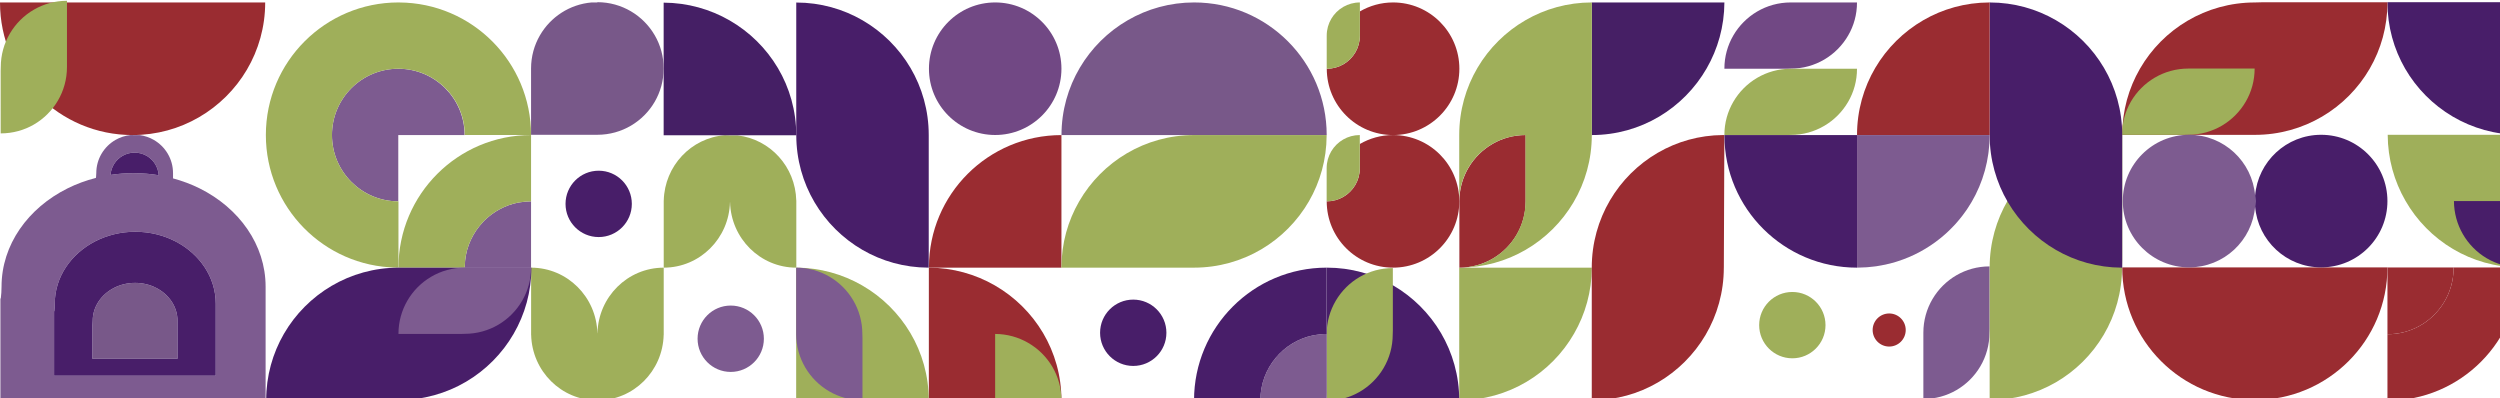
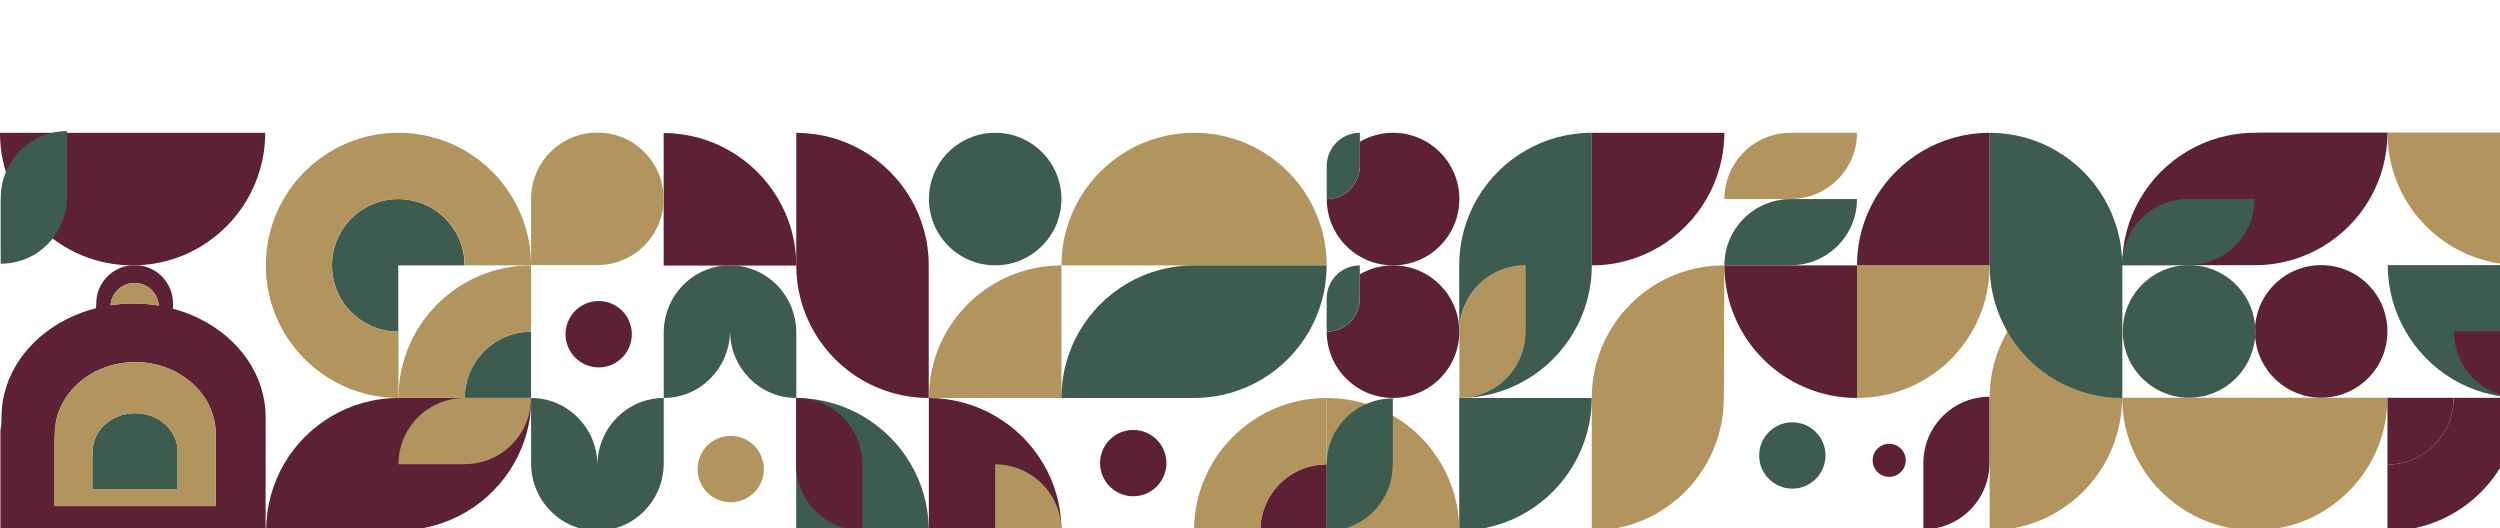
- <svg xmlns="http://www.w3.org/2000/svg" version="1.1" id="Capa_1" x="0px" y="0px" width="612px" height="97.333px" viewBox="0 0 612 97.333" enable-background="new 0 0 612 97.333" xml:space="preserve">
+ <svg xmlns="http://www.w3.org/2000/svg" version="1.1" id="Capa_1" x="0px" y="0px" width="612px" height="129.237px" viewBox="0 0 612 129.237" enable-background="new 0 0 612 129.237" xml:space="preserve">
  <g>
-     <path fill="#7D5B90" d="M170.767,82.921c0,4.485,3.631,8.126,8.113,8.126s8.117-3.641,8.117-8.126c0-4.483-3.635-8.12-8.117-8.12   S170.767,78.438,170.767,82.921" />
-     <path fill="#9FAF5A" d="M162.458,65.523h-0.013c-8.811,0.02-15.97,7.152-16.187,16.037h-0.011v0.013l-0.011-0.013   c-0.218-8.885-7.375-16.018-16.187-16.037h-0.013h-0.02v16.453h0.01c0.221,8.883,7.375,16.02,16.188,16.039h0.011h0.021l0-0.122   v0.122h0.019h0.013c8.811-0.02,15.969-7.156,16.189-16.039h0.01V65.523H162.458z" />
-     <path fill="#9FAF5A" d="M194.938,49.066h-0.012c-0.204-8.26-6.409-14.998-14.364-15.919h-1.856c-0.419,0-0.835-0.021-1.249-0.052   c-8.242,0.641-14.759,7.503-14.968,15.971h-0.01v16.456h0.019h0.012c8.812-0.019,15.966-7.154,16.187-16.038h0.009h0.012   c0.221,8.884,7.375,16.02,16.188,16.038h0.008h0.024V49.066z" />
-     <path fill="#481E69" d="M154.672,49.911c0-4.487-3.632-8.122-8.115-8.122c-4.48,0-8.115,3.635-8.115,8.122   c0,4.485,3.635,8.122,8.115,8.122C151.041,58.033,154.672,54.396,154.672,49.911" />
+     <path fill="#B2945E" d="M170.767,114.825c0,4.485,3.631,8.126,8.113,8.126s8.117-3.641,8.117-8.126c0-4.483-3.635-8.12-8.117-8.12   S170.767,110.342,170.767,114.825" />
+     <path fill="#3D5C4F" d="M162.458,97.428h-0.013c-8.811,0.02-15.97,7.152-16.187,16.037h-0.011v0.013l-0.011-0.013   c-0.218-8.885-7.375-16.018-16.187-16.037h-0.013h-0.02v16.453h0.01c0.221,8.883,7.375,16.02,16.188,16.039h0.011h0.021l0-0.122   v0.122h0.019h0.013c8.811-0.02,15.969-7.156,16.189-16.039h0.01V97.428H162.458z" />
+     <path fill="#3D5C4F" d="M194.938,80.971h-0.012c-0.204-8.26-6.409-14.998-14.364-15.919h-1.856c-0.419,0-0.835-0.021-1.249-0.052   c-8.242,0.641-14.759,7.503-14.968,15.971h-0.01v16.456h0.019h0.012c8.812-0.019,15.966-7.154,16.187-16.038h0.009h0.012   c0.221,8.884,7.375,16.02,16.188,16.038h0.008h0.024V80.971z" />
+     <path fill="#5C2134" d="M154.672,81.815c0-4.487-3.632-8.122-8.115-8.122c-4.48,0-8.115,3.635-8.115,8.122   c0,4.485,3.635,8.122,8.115,8.122C151.041,89.938,154.672,86.301,154.672,81.815" />
  </g>
  <g>
-     <path fill="#7D5B90" d="M97.5,49.287v-0.002V33.061V33.06h16.229c0-8.96-7.264-16.224-16.22-16.229   c-0.003,0-0.006-0.002-0.01-0.002l0,0c-8.963,0-16.229,7.265-16.23,16.228v0.003v0.001C81.271,42.022,88.537,49.287,97.5,49.287" />
-     <path fill="#7D5B90" d="M127.436,49.51c-0.235,0.037-0.475,0.061-0.705,0.107c-3.082,0.633-5.841,2.145-8.019,4.254   c-0.06,0.059-0.126,0.111-0.186,0.17c-0.092,0.092-0.173,0.195-0.263,0.289c-2.417,2.536-4.033,5.846-4.407,9.529   c-0.012,0.121-0.008,0.243-0.019,0.365c-0.034,0.428-0.065,0.857-0.065,1.294h16.229V49.287   C129.126,49.287,128.273,49.377,127.436,49.51" />
-     <path fill="#9FAF5A" d="M96.919,65.502c0.208,0.004,0.414,0.017,0.624,0.017v-0.001V65.46V49.287c-0.014,0-0.028-0.002-0.042-0.002   v0.002c-8.964,0-16.229-7.265-16.229-16.227v-0.003v-0.001c0.001-8.963,7.266-16.228,16.229-16.228l0,0   c0.002,0,0.007,0.002,0.01,0.002c0.011,0,0.021-0.002,0.032-0.002c8.962,0,16.23,7.265,16.23,16.228h16.229   c0-17.859-14.43-32.346-32.264-32.451C97.674,0.604,97.609,0.6,97.545,0.6h-0.002c-17.93,0-32.461,14.533-32.461,32.458   C65.082,50.775,79.278,65.168,96.919,65.502" />
-     <path fill="#9FAF5A" d="M113.773,65.518c0-0.438,0.03-0.866,0.065-1.293c0.01-0.122,0.007-0.244,0.019-0.366   c0.375-3.683,1.989-6.992,4.407-9.53c0.09-0.094,0.17-0.195,0.263-0.287c0.061-0.061,0.126-0.111,0.187-0.17   c2.175-2.11,4.934-3.621,8.018-4.252c0.229-0.05,0.469-0.072,0.704-0.109c0.837-0.134,1.689-0.223,2.567-0.223V33.06   c-17.908,0-32.427,14.499-32.459,32.401c0,0.018,0,0.037,0,0.057h1.581H113.773z" />
+     <path fill="#3D5C4F" d="M97.5,81.191v-0.002V64.965v-0.001h16.229c0-8.96-7.264-16.224-16.22-16.229   c-0.003,0-0.006-0.002-0.01-0.002l0,0c-8.963,0-16.229,7.265-16.23,16.228v0.003v0.001C81.271,73.927,88.537,81.191,97.5,81.191" />
+     <path fill="#3D5C4F" d="M127.436,81.414c-0.235,0.037-0.475,0.061-0.705,0.107c-3.082,0.633-5.841,2.145-8.019,4.254   c-0.06,0.059-0.126,0.111-0.186,0.17c-0.092,0.092-0.173,0.195-0.263,0.289c-2.417,2.536-4.033,5.846-4.407,9.529   c-0.012,0.121-0.008,0.243-0.019,0.365c-0.034,0.428-0.065,0.857-0.065,1.294h16.229V81.191   C129.126,81.191,128.273,81.281,127.436,81.414" />
+     <path fill="#B2945E" d="M96.919,97.406c0.208,0.004,0.414,0.017,0.624,0.017v-0.001v-0.058V81.191   c-0.014,0-0.028-0.002-0.042-0.002v0.002c-8.964,0-16.229-7.265-16.229-16.227v-0.003v-0.001   c0.001-8.963,7.266-16.228,16.229-16.228l0,0c0.002,0,0.007,0.002,0.01,0.002c0.011,0,0.021-0.002,0.032-0.002   c8.962,0,16.23,7.265,16.23,16.228h16.229c0-17.859-14.43-32.346-32.264-32.451c-0.064-0.002-0.129-0.006-0.194-0.006h-0.002   c-17.93,0-32.461,14.533-32.461,32.458C65.082,82.68,79.278,97.072,96.919,97.406" />
+     <path fill="#B2945E" d="M113.773,97.422c0-0.438,0.03-0.866,0.065-1.293c0.01-0.122,0.007-0.244,0.019-0.366   c0.375-3.683,1.989-6.992,4.407-9.53c0.09-0.094,0.17-0.195,0.263-0.287c0.061-0.061,0.126-0.111,0.187-0.17   c2.175-2.11,4.934-3.621,8.018-4.252c0.229-0.05,0.469-0.072,0.704-0.109c0.837-0.134,1.689-0.223,2.567-0.223V64.964   c-17.908,0-32.427,14.499-32.459,32.401c0,0.018,0,0.037,0,0.057h1.581H113.773z" />
  </g>
-   <path fill="#481E69" d="M97.62,65.52h32.463c0,5.896-1.581,11.438-4.346,16.197C120.128,91.41,109.639,97.92,97.62,97.92  c-0.627,0-1.25,0.022-1.873,0.061H65.163V97.92c0-5.901,1.579-11.432,4.342-16.203C75.12,72.033,85.609,65.52,97.62,65.52z" />
-   <path fill="#785889" d="M324.773,33.06h-64.919c0-12.011,6.528-22.505,16.236-28.116c4.772-2.769,10.322-4.344,16.232-4.344  C310.242,0.6,324.773,15.133,324.773,33.06z" />
-   <path fill="#451F65" d="M162.462,0.648v32.459h32.46c0-12.016-6.56-22.504-16.322-28.115C173.849,2.258,168.34,0.68,162.462,0.648z" />
-   <path fill="#9FAF5A" d="M194.902,65.519v32.46h32.459c0-12.012-6.561-22.505-16.319-28.116  C206.288,67.128,200.78,65.547,194.902,65.519z" />
+   <path fill="#5C2134" d="M97.62,97.424h32.463c0,5.896-1.581,11.438-4.346,16.197c-5.609,9.693-16.098,16.203-28.117,16.203  c-0.627,0-1.25,0.022-1.873,0.061H65.163v-0.061c0-5.901,1.579-11.432,4.342-16.203C75.12,103.938,85.609,97.424,97.62,97.424z" />
+   <path fill="#B2945E" d="M324.773,64.964h-64.919c0-12.011,6.528-22.505,16.236-28.116c4.772-2.769,10.322-4.344,16.232-4.344  C310.242,32.504,324.773,47.037,324.773,64.964z" />
+   <path fill="#5C2134" d="M162.462,32.553v32.459h32.46c0-12.016-6.56-22.504-16.322-28.115  C173.849,34.162,168.34,32.584,162.462,32.553z" />
+   <path fill="#3D5C4F" d="M194.902,97.423v32.46h32.459c0-12.012-6.561-22.505-16.319-28.116  C206.288,99.032,200.78,97.451,194.902,97.423z" />
  <g>
-     <path fill="#9A2C31" d="M227.382,65.519v32.46h32.458c0-12.015-6.556-22.502-16.315-28.116   C238.771,67.126,233.262,65.552,227.382,65.519z" />
-     <path fill="#9FAF5A" d="M243.611,81.749v16.229h16.229c0-6.01-3.279-11.251-8.157-14.055   C249.306,82.553,246.555,81.762,243.611,81.749z" />
+     <path fill="#5C2134" d="M227.382,97.423v32.46h32.458c0-12.015-6.556-22.502-16.315-28.116   C238.771,99.03,233.262,97.456,227.382,97.423z" />
+     <path fill="#B2945E" d="M243.611,113.653v16.229h16.229c0-6.01-3.279-11.251-8.157-14.055   C249.306,114.457,246.555,113.666,243.611,113.653z" />
  </g>
-   <path fill="#461F65" d="M422.133,0.6h-32.461v32.46c12.012,0,22.51-6.562,28.115-16.319C420.525,11.988,422.105,6.482,422.133,0.6z" />
-   <path fill="#9FAF5A" d="M389.68,65.519h-32.461v32.46c12.012,0,22.51-6.561,28.115-16.318  C388.072,76.907,389.652,71.401,389.68,65.519z" />
-   <path fill="#9A2C31" d="M0,0.6h64.919c0,12.014-6.529,22.506-16.236,28.117c-4.769,2.762-10.313,4.343-16.226,4.343  C14.532,33.06,0,18.527,0,0.6z" />
-   <path fill="#7D5B90" d="M113.771,65.518h16.231c0,2.951-0.786,5.723-2.174,8.096c-2.803,4.847-8.047,8.105-14.057,8.105  c-0.313,0-0.627,0.012-0.937,0.029H97.542v-0.026c0-2.954,0.793-5.718,2.174-8.108C102.52,68.777,107.766,65.518,113.771,65.518z" />
-   <path fill="#714884" d="M438.365,0.6h16.229c0,2.948-0.777,5.719-2.172,8.101c-2.809,4.846-8.041,8.102-14.057,8.102  c-0.314,0-0.625,0.011-0.936,0.027h-15.297v-0.027c0-2.952,0.793-5.72,2.176-8.102C427.119,3.857,432.357,0.6,438.365,0.6z" />
-   <path fill="#9FAF5A" d="M438.365,16.829h16.229c0,2.948-0.777,5.72-2.172,8.102c-2.809,4.845-8.041,8.101-14.057,8.101  c-0.314,0-0.625,0.011-0.936,0.028h-15.297v-0.028c0-2.952,0.793-5.719,2.176-8.101C427.119,20.088,432.357,16.829,438.365,16.829z" />
-   <path fill="#7D5B90" d="M194.902,81.754V65.519c2.948,0,5.715,0.789,8.097,2.177c4.846,2.801,8.107,8.045,8.107,14.059  c0,0.313,0.007,0.625,0.025,0.934v15.291h-0.025c-2.956,0-5.722-0.787-8.107-2.171C198.161,93,194.902,87.757,194.902,81.754z" />
-   <path fill="#9FAF5A" d="M16.393,16.428V0.194c-2.948-0.002-5.715,0.79-8.098,2.171C3.451,5.17,0.19,10.416,0.19,16.428  c0,0.311-0.008,0.623-0.027,0.936l0.002,15.291H0.19c2.955,0,5.724-0.789,8.105-2.168C13.138,27.678,16.393,22.43,16.393,16.428z" />
-   <path fill="#785889" d="M146.23,0.535v0.063h-1.382c-5.423,0.461-10.087,3.58-12.674,8.057c-1.383,2.382-2.171,5.156-2.171,8.113  v16.227h16.228c6.008,0,11.258-3.26,14.062-8.111c1.365-2.367,2.157-5.105,2.169-8.029v-0.086c0-2.957-0.787-5.731-2.169-8.113  C157.488,3.801,152.238,0.535,146.23,0.535z" />
-   <path fill="#481E69" d="M357.219,97.979v32.459c-5.908,0-11.434-1.574-16.201-4.34c-9.688-5.61-16.197-16.096-16.197-28.119  c0-0.629-0.02-1.25-0.061-1.875V65.519h0.061c5.902,0,11.428,1.575,16.197,4.339C350.695,75.477,357.219,85.964,357.219,97.979z" />
-   <path fill="#9FAF5A" d="M324.76,81.859v16.23c2.945,0,5.711-0.791,8.086-2.169c4.844-2.808,8.094-8.054,8.094-14.062  c0-0.314,0.01-0.625,0.029-0.937V65.629h-0.029c-2.945,0-5.701,0.79-8.094,2.17C328.012,70.606,324.76,75.851,324.76,81.859z" />
+   <path fill="#5C2134" d="M422.133,32.504h-32.461v32.46c12.012,0,22.51-6.562,28.115-16.319  C420.525,43.893,422.105,38.387,422.133,32.504z" />
+   <path fill="#3D5C4F" d="M389.68,97.423h-32.461v32.46c12.012,0,22.51-6.561,28.115-16.318  C388.072,108.812,389.652,103.306,389.68,97.423z" />
+   <path fill="#5C2134" d="M0,32.504h64.919c0,12.014-6.529,22.506-16.236,28.117c-4.769,2.762-10.313,4.343-16.226,4.343  C14.532,64.964,0,50.432,0,32.504z" />
+   <path fill="#B2945E" d="M113.771,97.422h16.231c0,2.951-0.786,5.723-2.174,8.096c-2.803,4.847-8.047,8.105-14.057,8.105  c-0.313,0-0.627,0.012-0.937,0.029H97.542v-0.026c0-2.954,0.793-5.718,2.174-8.108C102.52,100.682,107.766,97.422,113.771,97.422z" />
+   <path fill="#B2945E" d="M438.365,32.504h16.229c0,2.948-0.777,5.719-2.172,8.101c-2.809,4.846-8.041,8.102-14.057,8.102  c-0.314,0-0.625,0.011-0.936,0.027h-15.297v-0.027c0-2.952,0.793-5.72,2.176-8.102C427.119,35.762,432.357,32.504,438.365,32.504z" />
+   <path fill="#3D5C4F" d="M438.365,48.733h16.229c0,2.948-0.777,5.72-2.172,8.102c-2.809,4.845-8.041,8.101-14.057,8.101  c-0.314,0-0.625,0.011-0.936,0.028h-15.297v-0.028c0-2.952,0.793-5.719,2.176-8.101C427.119,51.992,432.357,48.733,438.365,48.733z" />
+   <path fill="#5C2134" d="M194.902,113.658V97.423c2.948,0,5.715,0.789,8.097,2.177c4.846,2.801,8.107,8.045,8.107,14.059  c0,0.313,0.007,0.625,0.025,0.934v15.291h-0.025c-2.956,0-5.722-0.787-8.107-2.171C198.161,124.904,194.902,119.661,194.902,113.658  z" />
+   <path fill="#3D5C4F" d="M16.393,48.332V32.099c-2.948-0.002-5.715,0.79-8.098,2.171C3.451,37.074,0.19,42.32,0.19,48.332  c0,0.311-0.008,0.623-0.027,0.936l0.002,15.291H0.19c2.955,0,5.724-0.789,8.105-2.168C13.138,59.582,16.393,54.334,16.393,48.332z" />
+   <path fill="#B2945E" d="M146.23,32.439v0.063h-1.382c-5.423,0.461-10.087,3.58-12.674,8.057c-1.383,2.382-2.171,5.156-2.171,8.113  v16.227h16.228c6.008,0,11.258-3.26,14.062-8.111c1.365-2.367,2.157-5.105,2.169-8.029v-0.086c0-2.957-0.787-5.731-2.169-8.113  C157.488,35.705,152.238,32.439,146.23,32.439z" />
+   <path fill="#B2945E" d="M357.219,129.883v32.459c-5.908,0-11.434-1.574-16.201-4.34c-9.688-5.61-16.197-16.096-16.197-28.119  c0-0.629-0.02-1.25-0.061-1.875V97.423h0.061c5.902,0,11.428,1.575,16.197,4.339C350.695,107.381,357.219,117.868,357.219,129.883z" />
+   <path fill="#3D5C4F" d="M324.76,113.764v16.23c2.945,0,5.711-0.791,8.086-2.169c4.844-2.808,8.094-8.054,8.094-14.062  c0-0.314,0.01-0.625,0.029-0.937V97.533h-0.029c-2.945,0-5.701,0.79-8.094,2.17C328.012,102.511,324.76,107.755,324.76,113.764z" />
  <g>
-     <path fill="#9A2C31" d="M227.408,65.428c0,0.027,0.001,0.057,0.001,0.086c0.067,0,0.13,0.005,0.195,0.005h16.026h16.211V49.247   V33.071C241.928,33.071,227.408,47.557,227.408,65.428" />
-     <path fill="#714884" d="M243.625,33.047c8.953,0,16.216-7.264,16.216-16.223c0-8.961-7.263-16.225-16.216-16.225   c-8.959,0-16.217,7.264-16.217,16.225C227.408,25.783,234.667,33.047,243.625,33.047" />
-     <path fill="#481E69" d="M211.14,61.177c4.735,2.743,10.231,4.323,16.096,4.342h0.118V33.071v-0.007   c0-12.012-6.52-22.496-16.214-28.1c-4.756-2.756-10.28-4.336-16.172-4.343h-0.045v32.442h0.008v0.007   C194.931,45.082,201.451,55.565,211.14,61.177" />
+     <path fill="#B2945E" d="M227.408,97.332c0,0.027,0.001,0.057,0.001,0.086c0.067,0,0.13,0.005,0.195,0.005h16.026h16.211V81.151   V64.976C241.928,64.976,227.408,79.461,227.408,97.332" />
+     <path fill="#3D5C4F" d="M243.625,64.951c8.953,0,16.216-7.264,16.216-16.223c0-8.961-7.263-16.225-16.216-16.225   c-8.959,0-16.217,7.264-16.217,16.225C227.408,57.688,234.667,64.951,243.625,64.951" />
+     <path fill="#5C2134" d="M211.14,93.081c4.735,2.743,10.231,4.323,16.096,4.342h0.118V64.976v-0.007   c0-12.012-6.52-22.496-16.214-28.1c-4.756-2.756-10.28-4.336-16.172-4.343h-0.045v32.442h0.008v0.007   C194.931,76.986,201.451,87.47,211.14,93.081" />
  </g>
  <g>
-     <path fill="#9A2C31" d="M422.125,33.066c-0.115,0-0.227-0.005-0.342-0.007c-5.809,0.034-11.256,1.607-15.955,4.339   c-9.664,5.604-16.164,16.093-16.164,28.11v0.007v32.463h0.117c5.848-0.02,11.33-1.6,16.047-4.344   c9.66-5.613,16.162-16.104,16.162-28.119v-0.007h0.006l0.129-32.298c0-0.021-0.002-0.043-0.002-0.066   C422.123,33.119,422.125,33.093,422.125,33.066" />
-     <path fill="#9FAF5A" d="M438.766,87.713c4.48,0,8.117-3.636,8.117-8.12s-3.637-8.118-8.117-8.118c-4.486,0-8.121,3.634-8.121,8.118   S434.279,87.713,438.766,87.713" />
-     <path fill="#481E69" d="M422.143,33.064L422.143,33.064c-0.004,0.024-0.004,0.05-0.004,0.076c0,0.023,0.004,0.046,0.004,0.068   c0.033,17.852,14.551,32.314,32.457,32.314v-16.19V33.064H422.143z" />
+     <path fill="#B2945E" d="M422.125,64.971c-0.115,0-0.227-0.005-0.342-0.007c-5.809,0.034-11.256,1.607-15.955,4.339   c-9.664,5.604-16.164,16.093-16.164,28.11v0.007v32.463h0.117c5.848-0.02,11.33-1.6,16.047-4.344   c9.66-5.613,16.162-16.104,16.162-28.119v-0.007h0.006l0.129-32.298c0-0.021-0.002-0.043-0.002-0.066   C422.123,65.023,422.125,64.997,422.125,64.971" />
+     <path fill="#3D5C4F" d="M438.766,119.617c4.48,0,8.117-3.636,8.117-8.12s-3.637-8.118-8.117-8.118   c-4.486,0-8.121,3.634-8.121,8.118S434.279,119.617,438.766,119.617" />
+     <path fill="#5C2134" d="M422.143,64.969L422.143,64.969c-0.004,0.024-0.004,0.05-0.004,0.076c0,0.023,0.004,0.046,0.004,0.068   c0.033,17.852,14.551,32.314,32.457,32.314v-16.19V64.969H422.143z" />
  </g>
-   <path fill="#9A2C31" d="M357.254,65.519v-0.005h0.004c0.031,0,0.061,0.005,0.092,0.005c2.922-0.017,5.658-0.804,8.018-2.173  c4.85-2.803,8.113-8.049,8.113-14.057v-0.004h0.002V33.06h-0.02c-2.951,0.005-5.717,0.792-8.096,2.171  c-4.816,2.783-8.063,7.971-8.109,13.926c-0.002,0.043-0.004,0.086-0.004,0.129v0.004V65.519L357.254,65.519z" />
-   <path fill="#9FAF5A" d="M389.68,0.6h-0.043c-5.898,0.007-11.428,1.584-16.189,4.344c-9.703,5.606-16.229,16.094-16.229,28.107v0.009  v16.097c0.049-5.955,3.293-11.143,8.109-13.924c2.379-1.381,5.145-2.168,8.094-2.173h0.023v16.226h-0.004v0.004  c0,6.008-3.264,11.254-8.113,14.057c-2.361,1.369-5.096,2.156-8.02,2.172c0.012,0,0.021,0.001,0.035,0.001  c5.863-0.021,11.365-1.599,16.104-4.345c9.699-5.611,16.225-16.1,16.225-28.114v-0.009h0.008V0.6z" />
+   <path fill="#B2945E" d="M357.254,97.423v-0.005h0.004c0.031,0,0.061,0.005,0.092,0.005c2.922-0.017,5.658-0.804,8.018-2.173  c4.85-2.803,8.113-8.049,8.113-14.057v-0.004h0.002V64.964h-0.02c-2.951,0.005-5.717,0.792-8.096,2.171  c-4.816,2.783-8.063,7.971-8.109,13.926c-0.002,0.043-0.004,0.086-0.004,0.129v0.004V97.423L357.254,97.423z" />
+   <path fill="#3D5C4F" d="M389.68,32.504h-0.043c-5.898,0.007-11.428,1.584-16.189,4.344c-9.703,5.606-16.229,16.094-16.229,28.107  v0.009v16.097c0.049-5.955,3.293-11.143,8.109-13.924c2.379-1.381,5.145-2.168,8.094-2.173h0.023v16.226h-0.004v0.004  c0,6.008-3.264,11.254-8.113,14.057c-2.361,1.369-5.096,2.156-8.02,2.172c0.012,0,0.021,0.001,0.035,0.001  c5.863-0.021,11.365-1.599,16.104-4.345c9.699-5.611,16.225-16.1,16.225-28.114v-0.009h0.008V32.504z" />
  <g>
-     <path fill="#9A2C31" d="M341.025,33.06c8.965,0,16.229-7.267,16.229-16.23S349.99,0.6,341.025,0.6   c-2.959,0-5.727,0.805-8.115,2.189v5.927h-0.002v0.001c0,3.004-1.627,5.627-4.053,7.028c-1.186,0.687-2.564,1.082-4.029,1.087   h-0.031C324.797,25.794,332.063,33.06,341.025,33.06" />
-     <path fill="#9FAF5A" d="M324.813,16.829c1.469-0.005,2.842-0.399,4.029-1.085c2.426-1.402,4.055-4.025,4.055-7.03V8.713l0,0V2.785   V0.6h-0.012c-1.473,0.002-2.854,0.396-4.043,1.084c-2.428,1.4-4.061,4.023-4.061,7.029v0.001v8.112v0.003H324.813z" />
+     <path fill="#5C2134" d="M341.025,64.964c8.965,0,16.229-7.267,16.229-16.23s-7.264-16.229-16.229-16.229   c-2.959,0-5.727,0.805-8.115,2.189v5.927h-0.002v0.001c0,3.004-1.627,5.627-4.053,7.028c-1.186,0.687-2.564,1.082-4.029,1.087   h-0.031C324.797,57.698,332.063,64.964,341.025,64.964" />
+     <path fill="#3D5C4F" d="M324.813,48.733c1.469-0.005,2.842-0.399,4.029-1.085c2.426-1.402,4.055-4.025,4.055-7.03v-0.001l0,0   v-5.928v-2.186h-0.012c-1.473,0.002-2.854,0.396-4.043,1.084c-2.428,1.4-4.061,4.023-4.061,7.029v0.001v8.112v0.003H324.813z" />
  </g>
  <g>
-     <path fill="#9A2C31" d="M341.008,65.519c8.965,0,16.23-7.267,16.23-16.229s-7.266-16.229-16.23-16.229   c-2.959,0-5.725,0.804-8.113,2.188v5.927h-0.002v0.002c0,3.004-1.629,5.628-4.055,7.028c-1.188,0.688-2.563,1.082-4.029,1.087   h-0.029C324.781,58.253,332.047,65.519,341.008,65.519" />
-     <path fill="#9FAF5A" d="M324.795,49.289c1.469-0.006,2.844-0.4,4.029-1.086c2.426-1.402,4.055-4.025,4.055-7.029v-0.002l0,0v-5.928   V33.06h-0.01c-1.471,0.001-2.855,0.395-4.045,1.085c-2.428,1.398-4.059,4.023-4.059,7.027v0.002v8.111v0.004H324.795z" />
+     <path fill="#5C2134" d="M341.008,97.423c8.965,0,16.23-7.267,16.23-16.229s-7.266-16.229-16.23-16.229   c-2.959,0-5.725,0.804-8.113,2.188v5.927h-0.002v0.002c0,3.004-1.629,5.628-4.055,7.028c-1.188,0.688-2.563,1.082-4.029,1.087   h-0.029C324.781,90.157,332.047,97.423,341.008,97.423" />
+     <path fill="#3D5C4F" d="M324.795,81.193c1.469-0.006,2.844-0.4,4.029-1.086c2.426-1.402,4.055-4.025,4.055-7.029v-0.002l0,0v-5.928   v-2.185h-0.01c-1.471,0.001-2.855,0.395-4.045,1.085c-2.428,1.398-4.059,4.023-4.059,7.027v0.002v8.111v0.004H324.795z" />
  </g>
  <g>
-     <path fill="#9FAF5A" d="M320.418,49.291c2.744-4.738,4.322-10.241,4.342-16.111v-0.115h-32.458h-0.006   c-12.016,0-22.507,6.526-28.11,16.227c-2.76,4.762-4.339,10.291-4.345,16.188v0.047h32.455v-0.007h0.006   C304.318,65.519,314.803,58.992,320.418,49.291" />
-     <path fill="#481E69" d="M277.417,89.582c4.484,0,8.119-3.635,8.119-8.119c0-4.485-3.635-8.119-8.119-8.119   c-4.486,0-8.117,3.634-8.117,8.119C269.3,85.947,272.931,89.582,277.417,89.582" />
+     <path fill="#3D5C4F" d="M320.418,81.195c2.744-4.738,4.322-10.241,4.342-16.111v-0.115h-32.458h-0.006   c-12.016,0-22.507,6.526-28.11,16.227c-2.76,4.762-4.339,10.291-4.345,16.188v0.047h32.455v-0.007h0.006   C304.318,97.423,314.803,90.896,320.418,81.195" />
+     <path fill="#5C2134" d="M277.417,121.486c4.484,0,8.119-3.635,8.119-8.119c0-4.485-3.635-8.119-8.119-8.119   c-4.486,0-8.117,3.634-8.117,8.119C269.3,117.852,272.931,121.486,277.417,121.486" />
    <g>
-       <path fill="#7D5B90" d="M321.488,82.084c-0.461,0.095-0.918,0.209-1.363,0.343c-6.707,1.995-11.596,8.21-11.596,15.568    c0,0.027,0.004,0.059,0.004,0.089c0,0.001,0,0.002,0,0.002h16.227V81.754c-1.035,0-2.043,0.107-3.021,0.293    C321.654,82.061,321.57,82.067,321.488,82.084" />
-       <path fill="#481E69" d="M321.488,82.084c0.082-0.017,0.166-0.023,0.25-0.037c0.979-0.186,1.986-0.293,3.021-0.293V65.519    c-17.928,0-32.458,14.539-32.458,32.475v0.011c0.731,0,1.455,0.033,2.174,0.08h14.057c0-0.03-0.004-0.062-0.004-0.089    C308.529,90.146,314.092,83.6,321.488,82.084" />
+       <path fill="#5C2134" d="M321.488,113.988c-0.461,0.095-0.918,0.209-1.363,0.343c-6.707,1.995-11.596,8.21-11.596,15.568    c0,0.027,0.004,0.059,0.004,0.089v0.002h16.227v-16.332c-1.035,0-2.043,0.107-3.021,0.293    C321.654,113.965,321.57,113.972,321.488,113.988" />
+       <path fill="#B2945E" d="M321.488,113.988c0.082-0.017,0.166-0.023,0.25-0.037c0.979-0.186,1.986-0.293,3.021-0.293V97.423    c-17.928,0-32.458,14.539-32.458,32.475v0.011c0.731,0,1.455,0.033,2.174,0.08h14.057c0-0.03-0.004-0.062-0.004-0.089    C308.529,122.051,314.092,115.504,321.488,113.988" />
    </g>
  </g>
  <g>
-     <path fill="#7D5B90" d="M65.021,97.979v-24.91v-2.887c0-10.287-6.504-19.262-16.158-24.068c-2.038-1.012-4.221-1.829-6.506-2.445   v-0.309v-0.975c0-3.477-1.889-6.509-4.696-8.131c-1.049-0.608-2.226-1.018-3.481-1.18h-1.581l0,0c-0.211,0-0.416-0.01-0.625-0.015   c-1.337,0.142-2.595,0.551-3.707,1.194c-2.809,1.622-4.697,4.654-4.697,8.131c0,0.329-0.023,0.654-0.056,0.975h-0.023v0.188   c-2.449,0.629-4.783,1.486-6.951,2.566C6.881,50.92,0.377,59.895,0.377,70.182c0,0.977-0.067,1.938-0.183,2.887H0.101v0.687v24.218   v0.006h16.268H65.021z M29.985,38.154c0.87-0.504,1.885-0.796,2.964-0.796s2.093,0.292,2.966,0.796   c1.663,0.965,2.801,2.715,2.935,4.743c-1.908-0.317-3.876-0.491-5.886-0.505c-0.09,0-0.175-0.008-0.264-0.008h-0.001   c-1.929,0-3.812,0.159-5.646,0.439C27.207,40.828,28.34,39.107,29.985,38.154 M13.242,91.973V76.62v-0.437h0.057   c0.069-0.6,0.112-1.211,0.112-1.829c0-6.521,3.963-12.211,9.85-15.258c2.9-1.5,6.263-2.362,9.853-2.362   c3.588,0,6.953,0.862,9.851,2.362c5.886,3.047,9.85,8.736,9.85,15.258v1.829v15.791H13.242V91.973z" />
-     <path fill="#785889" d="M38.266,70.495c-1.53-0.791-3.301-1.245-5.192-1.245s-3.664,0.454-5.192,1.245   c-3.104,1.604-5.192,4.604-5.192,8.042c0,0.326-0.022,0.646-0.059,0.965h-0.029v0.229v8.091v0.003h20.857v-8.322v-0.965   C43.458,75.1,41.369,72.1,38.266,70.495" />
-     <path fill="#481E69" d="M27.052,42.824c1.836-0.279,3.718-0.439,5.647-0.439h0.002c0.088,0,0.174,0.006,0.263,0.008h0.001   c2.011,0.014,3.978,0.188,5.886,0.504c-0.133-2.027-1.272-3.777-2.934-4.742c-0.873-0.504-1.886-0.796-2.965-0.796   c-1.081,0-2.094,0.292-2.966,0.796C28.34,39.107,27.208,40.828,27.052,42.824" />
-     <path fill="#481E69" d="M23.261,59.097c-5.885,3.047-9.851,8.736-9.851,15.258c0,0.618-0.04,1.228-0.111,1.831h-0.058v0.436v15.351   v0.003h39.572V76.186v-1.831c0-6.521-3.963-12.211-9.849-15.258c-2.898-1.499-6.264-2.362-9.852-2.362   C29.523,56.734,26.161,57.598,23.261,59.097 M43.458,78.536v0.968v8.318H22.601v-0.001V79.73v-0.227h0.03   c0.037-0.319,0.059-0.642,0.059-0.968c0-3.438,2.088-6.436,5.192-8.041c1.529-0.79,3.301-1.244,5.192-1.244   s3.662,0.454,5.192,1.244C41.37,72.101,43.458,75.099,43.458,78.536" />
+     <path fill="#5C2134" d="M65.021,129.883v-24.91v-2.887c0-10.287-6.504-19.262-16.158-24.068c-2.038-1.012-4.221-1.829-6.506-2.445   v-0.309v-0.975c0-3.477-1.889-6.509-4.696-8.131c-1.049-0.608-2.226-1.018-3.481-1.18h-1.581l0,0c-0.211,0-0.416-0.01-0.625-0.015   c-1.337,0.142-2.595,0.551-3.707,1.194c-2.809,1.622-4.697,4.654-4.697,8.131c0,0.329-0.023,0.654-0.056,0.975h-0.023v0.188   c-2.449,0.629-4.783,1.486-6.951,2.566c-9.66,4.807-16.163,13.781-16.163,24.068c0,0.977-0.067,1.938-0.183,2.887H0.101v0.687   v24.218v0.006h16.268H65.021z M29.985,70.059c0.87-0.504,1.885-0.796,2.964-0.796s2.093,0.292,2.966,0.796   c1.663,0.965,2.801,2.715,2.935,4.743c-1.908-0.317-3.876-0.491-5.886-0.505c-0.09,0-0.175-0.008-0.264-0.008h-0.001   c-1.929,0-3.812,0.159-5.646,0.439C27.207,72.732,28.34,71.012,29.985,70.059 M13.242,123.877v-15.353v-0.437h0.057   c0.069-0.6,0.112-1.211,0.112-1.829c0-6.521,3.963-12.211,9.85-15.258c2.9-1.5,6.263-2.362,9.853-2.362   c3.588,0,6.953,0.862,9.851,2.362c5.886,3.047,9.85,8.736,9.85,15.258v1.829v15.791H13.242V123.877z" />
+     <path fill="#3D5C4F" d="M38.266,102.399c-1.53-0.791-3.301-1.245-5.192-1.245s-3.664,0.454-5.192,1.245   c-3.104,1.604-5.192,4.604-5.192,8.042c0,0.326-0.022,0.646-0.059,0.965h-0.029v0.229v8.091v0.003h20.857v-8.322v-0.965   C43.458,107.004,41.369,104.004,38.266,102.399" />
+     <path fill="#B2945E" d="M27.052,74.729c1.836-0.279,3.718-0.439,5.647-0.439h0.002c0.088,0,0.174,0.006,0.263,0.008h0.001   c2.011,0.014,3.978,0.188,5.886,0.504c-0.133-2.027-1.272-3.777-2.934-4.742c-0.873-0.504-1.886-0.796-2.965-0.796   c-1.081,0-2.094,0.292-2.966,0.796C28.34,71.012,27.208,72.732,27.052,74.729" />
+     <path fill="#B2945E" d="M23.261,91.001c-5.885,3.047-9.851,8.736-9.851,15.258c0,0.618-0.04,1.228-0.111,1.831h-0.058v0.436v15.351   v0.003h39.572V108.09v-1.831c0-6.521-3.963-12.211-9.849-15.258c-2.898-1.499-6.264-2.362-9.852-2.362   C29.523,88.639,26.161,89.502,23.261,91.001 M43.458,110.44v0.968v8.318H22.601v-0.001v-8.091v-0.227h0.03   c0.037-0.319,0.059-0.642,0.059-0.968c0-3.438,2.088-6.436,5.192-8.041c1.529-0.79,3.301-1.244,5.192-1.244   s3.662,0.454,5.192,1.244C41.37,104.005,43.458,107.003,43.458,110.44" />
  </g>
  <g>
    <g>
-       <path fill="#481E69" d="M616.867,32.999h32.439c0-5.896-1.584-11.438-4.338-16.198c-5.604-9.689-16.084-16.205-28.102-16.205    c-0.627,0-1.248-0.02-1.871-0.057h-30.547v0.057c0,5.904,1.572,11.434,4.326,16.205C594.387,26.487,604.867,32.999,616.867,32.999    z" />
-       <path fill="#9FAF5A" d="M584.51,32.999h32.429v32.46c-12.007,0-22.487-6.559-28.087-16.316    C586.108,44.385,584.533,38.879,584.51,32.999z" />
-       <path fill="#481E69" d="M600.725,49.229h16.214v16.23c-5.997,0-11.239-3.283-14.044-8.164    C601.534,54.922,600.742,52.17,600.725,49.229z" />
+       <path fill="#B2945E" d="M616.867,64.903h32.439c0-5.896-1.584-11.438-4.338-16.198c-5.604-9.689-16.084-16.205-28.102-16.205    c-0.627,0-1.248-0.02-1.871-0.057h-30.547V32.5c0,5.904,1.572,11.434,4.326,16.205C594.387,58.392,604.867,64.903,616.867,64.903z    " />
+       <path fill="#3D5C4F" d="M584.51,64.903h32.429v32.46c-12.007,0-22.487-6.559-28.087-16.316    C586.108,76.289,584.533,70.783,584.51,64.903z" />
+       <path fill="#5C2134" d="M600.725,81.133h16.214v16.23c-5.997,0-11.239-3.283-14.044-8.164    C601.534,86.826,600.742,84.074,600.725,81.133z" />
    </g>
-     <path fill="#7D5B90" d="M470.839,81.443v16.229c2.944,0,5.713-0.789,8.092-2.173c4.84-2.803,8.094-8.045,8.094-14.057   c0-0.316,0.014-0.625,0.032-0.936V65.215h-0.032c-2.948,0-5.711,0.787-8.094,2.171C474.096,70.193,470.839,75.437,470.839,81.443z" />
-     <path fill="#9FAF5A" d="M487.068,65.471v32.461c5.902,0,11.438-1.582,16.197-4.334c9.691-5.621,16.212-16.118,16.212-28.127   c0-0.631,0.015-1.259,0.051-1.864V33.014h-0.051c-5.905,0-11.44,1.571-16.212,4.337C493.586,42.966,487.068,53.457,487.068,65.471z   " />
-     <path fill="#9A2C31" d="M466.522,80.785c0,2.24-1.815,4.053-4.048,4.053c-2.237,0-4.05-1.813-4.05-4.053   c0-2.234,1.813-4.048,4.05-4.048C464.707,76.737,466.522,78.551,466.522,80.785z" />
-     <path fill="#9A2C31" d="M551.991,33.014h-32.463c0-5.896,1.577-11.438,4.343-16.205c5.604-9.688,16.095-16.206,28.12-16.206   c0.632,0,1.249-0.02,1.871-0.048h30.587v0.048c0,5.91-1.58,11.438-4.344,16.206C574.494,26.499,564.002,33.014,551.991,33.014z" />
-     <path fill="#9FAF5A" d="M535.703,16.784h16.231c0,2.951-0.788,5.72-2.171,8.097c-2.807,4.85-8.052,8.108-14.061,8.108   c-0.32,0-0.631,0.011-0.943,0.024h-15.284V32.99c0-2.959,0.786-5.721,2.165-8.109C524.453,20.045,529.693,16.784,535.703,16.784z" />
+     <path fill="#5C2134" d="M470.839,113.348v16.229c2.944,0,5.713-0.789,8.092-2.173c4.84-2.803,8.094-8.045,8.094-14.057   c0-0.316,0.014-0.625,0.032-0.936V97.119h-0.032c-2.948,0-5.711,0.787-8.094,2.171   C474.096,102.098,470.839,107.341,470.839,113.348z" />
+     <path fill="#B2945E" d="M487.068,97.375v32.461c5.902,0,11.438-1.582,16.197-4.334c9.691-5.621,16.212-16.118,16.212-28.127   c0-0.631,0.015-1.259,0.051-1.864V64.918h-0.051c-5.905,0-11.44,1.571-16.212,4.337C493.586,74.87,487.068,85.361,487.068,97.375z" />
+     <path fill="#5C2134" d="M466.522,112.689c0,2.24-1.815,4.053-4.048,4.053c-2.237,0-4.05-1.813-4.05-4.053   c0-2.234,1.813-4.048,4.05-4.048C464.707,108.642,466.522,110.455,466.522,112.689z" />
+     <path fill="#5C2134" d="M551.991,64.918h-32.463c0-5.896,1.577-11.438,4.343-16.205c5.604-9.688,16.095-16.206,28.12-16.206   c0.632,0,1.249-0.02,1.871-0.048h30.587v0.048c0,5.91-1.58,11.438-4.344,16.206C574.494,58.403,564.002,64.918,551.991,64.918z" />
+     <path fill="#3D5C4F" d="M535.703,48.688h16.231c0,2.951-0.788,5.72-2.171,8.097c-2.807,4.85-8.052,8.108-14.061,8.108   c-0.32,0-0.631,0.011-0.943,0.024h-15.284v-0.023c0-2.959,0.786-5.721,2.165-8.109C524.453,51.949,529.693,48.688,535.703,48.688z" />
    <g>
-       <path fill="#9A2C31" d="M551.984,97.916c17.924,0,32.459-14.533,32.459-32.457h-64.92    C519.523,83.383,534.057,97.916,551.984,97.916" />
-       <path fill="#7D5B90" d="M552.051,50.557c0.037-0.439,0.068-0.883,0.068-1.333s-0.031-0.893-0.068-1.332    c-0.678-8.339-7.646-14.896-16.162-14.896c-8.965,0-16.23,7.263-16.23,16.228c0,8.964,7.266,16.229,16.23,16.229    C544.404,65.453,551.373,58.895,552.051,50.557" />
-       <path fill="#481E69" d="M568.213,32.996c-8.514,0-15.483,6.557-16.162,14.896c0.037,0.44,0.068,0.884,0.068,1.332    c0,0.45-0.031,0.892-0.068,1.333c0.679,8.338,7.648,14.896,16.162,14.896c8.963,0,16.23-7.267,16.23-16.229    S577.176,32.996,568.213,32.996" />
+       <path fill="#B2945E" d="M551.984,129.82c17.924,0,32.459-14.533,32.459-32.457h-64.92    C519.523,115.287,534.057,129.82,551.984,129.82" />
+       <path fill="#3D5C4F" d="M552.051,82.461c0.037-0.439,0.068-0.883,0.068-1.333s-0.031-0.893-0.068-1.332    c-0.678-8.339-7.646-14.896-16.162-14.896c-8.965,0-16.23,7.263-16.23,16.228c0,8.964,7.266,16.229,16.23,16.229    C544.404,97.357,551.373,90.799,552.051,82.461" />
+       <path fill="#5C2134" d="M568.213,64.9c-8.514,0-15.483,6.557-16.162,14.896c0.037,0.44,0.068,0.884,0.068,1.332    c0,0.45-0.031,0.892-0.068,1.333c0.679,8.338,7.648,14.896,16.162,14.896c8.963,0,16.23-7.267,16.23-16.229    S577.176,64.9,568.213,64.9" />
    </g>
    <g>
-       <path fill="#481E69" d="M503.293,61.18c4.738,2.742,10.238,4.322,16.108,4.343h0.118V33.064v-0.008    c0-12.016-6.525-22.503-16.227-28.109c-4.762-2.757-10.289-4.336-16.186-4.344h-0.047v32.453h0.008v0.008    C487.068,45.077,493.594,55.565,503.293,61.18" />
+       <path fill="#3D5C4F" d="M503.293,93.084c4.738,2.742,10.238,4.322,16.108,4.343h0.118V64.969v-0.008    c0-12.016-6.525-22.503-16.227-28.109c-4.762-2.757-10.289-4.336-16.186-4.344h-0.047v32.453h0.008v0.008    C487.068,76.981,493.594,87.47,503.293,93.084" />
      <g>
-         <path fill="#7D5B90" d="M470.826,33.059h16.234c0,0.029,0.002,0.061,0.002,0.091c0,0.156-0.011,0.312-0.013,0.466     c-0.009,0.48-0.02,0.961-0.048,1.436c-0.013,0.221-0.034,0.441-0.051,0.658c-0.04,0.499-0.09,0.993-0.15,1.486     c-0.021,0.157-0.038,0.315-0.061,0.473c-0.189,1.36-0.467,2.695-0.821,3.998c-0.017,0.062-0.036,0.119-0.052,0.18     c-0.172,0.615-0.361,1.224-0.568,1.82c-0.02,0.057-0.037,0.115-0.057,0.172c-0.449,1.279-0.977,2.521-1.575,3.724     c-0.05,0.097-0.099,0.19-0.147,0.286c-0.249,0.485-0.51,0.965-0.78,1.434c-0.071,0.123-0.142,0.248-0.214,0.369     c-0.324,0.545-0.66,1.083-1.014,1.606c-0.05,0.072-0.104,0.144-0.154,0.217c-0.293,0.425-0.596,0.841-0.908,1.25     c-0.166,0.217-0.335,0.428-0.506,0.64c-0.201,0.254-0.41,0.504-0.621,0.75c-0.205,0.241-0.41,0.485-0.625,0.721     c-0.155,0.172-0.317,0.338-0.477,0.506c-0.513,0.541-1.039,1.067-1.586,1.574c-0.088,0.078-0.172,0.16-0.26,0.239     c-0.33,0.299-0.669,0.59-1.012,0.874c-0.082,0.07-0.166,0.137-0.248,0.206c-1.563,1.271-3.244,2.402-5.027,3.37     c-0.012,0.007-0.021,0.012-0.031,0.017c-1.78,0.964-3.666,1.763-5.627,2.383c-0.122,0.038-0.242,0.076-0.363,0.113     c-0.418,0.126-0.841,0.247-1.265,0.358c-0.181,0.047-0.363,0.086-0.545,0.129c-0.543,0.133-1.093,0.248-1.649,0.352     c-0.422,0.078-0.843,0.156-1.271,0.217c-0.201,0.029-0.404,0.052-0.606,0.076c-0.523,0.063-1.048,0.121-1.579,0.162     c-0.098,0.006-0.196,0.014-0.295,0.021c-0.629,0.043-1.265,0.07-1.904,0.077c-0.113,0.001-0.226,0.009-0.34,0.009l0,0v-0.002     v-0.004c0-0.003,0-0.006,0-0.01c0-0.023,0.001-0.049,0.001-0.074c0-0.023-0.001-0.045-0.001-0.068     c0-0.141-0.009-0.281-0.012-0.421V49.332V33.059h0.147H470.826z" />
-         <path fill="#9A2C31" d="M487.053,33.055h-16.305H454.6l0,0c0-12.014,6.527-22.496,16.231-28.109     c4.737-2.746,10.242-4.323,16.114-4.342h0.117v32.451v0.006c0,0.186-0.016,0.367-0.018,0.551c0.002-0.154,0.01-0.309,0.01-0.465     C487.055,33.113,487.053,33.084,487.053,33.055" />
+         <path fill="#B2945E" d="M470.826,64.963h16.234c0,0.029,0.002,0.061,0.002,0.091c0,0.156-0.011,0.312-0.013,0.466     c-0.009,0.48-0.02,0.961-0.048,1.436c-0.013,0.221-0.034,0.441-0.051,0.658c-0.04,0.499-0.09,0.993-0.15,1.486     c-0.021,0.157-0.038,0.315-0.061,0.473c-0.189,1.36-0.467,2.695-0.821,3.998c-0.017,0.062-0.036,0.119-0.052,0.18     c-0.172,0.615-0.361,1.224-0.568,1.82c-0.02,0.057-0.037,0.115-0.057,0.172c-0.449,1.279-0.977,2.521-1.575,3.724     c-0.05,0.097-0.099,0.19-0.147,0.286c-0.249,0.485-0.51,0.965-0.78,1.434c-0.071,0.123-0.142,0.248-0.214,0.369     c-0.324,0.545-0.66,1.083-1.014,1.606c-0.05,0.072-0.104,0.144-0.154,0.217c-0.293,0.425-0.596,0.841-0.908,1.25     c-0.166,0.217-0.335,0.428-0.506,0.64c-0.201,0.254-0.41,0.504-0.621,0.75c-0.205,0.241-0.41,0.485-0.625,0.721     c-0.155,0.172-0.317,0.338-0.477,0.506c-0.513,0.541-1.039,1.067-1.586,1.574c-0.088,0.078-0.172,0.16-0.26,0.239     c-0.33,0.299-0.669,0.59-1.012,0.874c-0.082,0.07-0.166,0.137-0.248,0.206c-1.563,1.271-3.244,2.402-5.027,3.37     c-0.012,0.007-0.021,0.012-0.031,0.017c-1.78,0.964-3.666,1.763-5.627,2.383c-0.122,0.038-0.242,0.076-0.363,0.113     c-0.418,0.126-0.841,0.247-1.265,0.358c-0.181,0.047-0.363,0.086-0.545,0.129c-0.543,0.133-1.093,0.248-1.649,0.352     c-0.422,0.078-0.843,0.156-1.271,0.217c-0.201,0.029-0.404,0.052-0.606,0.076c-0.523,0.063-1.048,0.121-1.579,0.162     c-0.098,0.006-0.196,0.014-0.295,0.021c-0.629,0.043-1.265,0.07-1.904,0.077c-0.113,0.001-0.226,0.009-0.34,0.009l0,0V97.42     v-0.004c0-0.003,0-0.006,0-0.01c0-0.023,0.001-0.049,0.001-0.074c0-0.023-0.001-0.045-0.001-0.068     c0-0.141-0.009-0.281-0.012-0.421V81.236V64.963h0.147H470.826z" />
+         <path fill="#5C2134" d="M487.053,64.959h-16.305H454.6l0,0c0-12.014,6.527-22.496,16.231-28.109     c4.737-2.746,10.242-4.323,16.114-4.342h0.117v32.451v0.006c0,0.186-0.016,0.367-0.018,0.551c0.002-0.154,0.01-0.309,0.01-0.465     C487.055,65.018,487.053,64.988,487.053,64.959" />
      </g>
    </g>
    <g>
-       <path fill="#9A2C31" d="M584.449,65.475V81.82c2.794,0,5.424-0.71,7.719-1.96c5.049-2.753,8.478-8.12,8.478-14.292v-0.003    c0-0.028-0.007-0.062-0.007-0.091h-3.313H584.449z" />
+       <path fill="#5C2134" d="M584.449,97.379v16.346c2.794,0,5.424-0.71,7.719-1.96c5.049-2.753,8.478-8.12,8.478-14.292V97.47    c0-0.028-0.007-0.062-0.007-0.091h-3.313H584.449z" />
      <g>
-         <path fill="#9A2C31" d="M600.646,65.568L600.646,65.568c0,6.172-3.429,11.537-8.478,14.291c-2.295,1.252-4.925,1.961-7.719,1.961     v16.255c17.889,0,32.389-14.554,32.389-32.507c0-0.029-0.002-0.063-0.002-0.094H600.64     C600.64,65.504,600.646,65.535,600.646,65.568L600.646,65.568z" />
+         <path fill="#5C2134" d="M600.646,97.473L600.646,97.473c0,6.172-3.429,11.537-8.478,14.291c-2.295,1.252-4.925,1.961-7.719,1.961     v16.255c17.889,0,32.389-14.554,32.389-32.507c0-0.029-0.002-0.063-0.002-0.094H600.64     C600.64,97.408,600.646,97.439,600.646,97.473L600.646,97.473z" />
      </g>
    </g>
  </g>
</svg>
